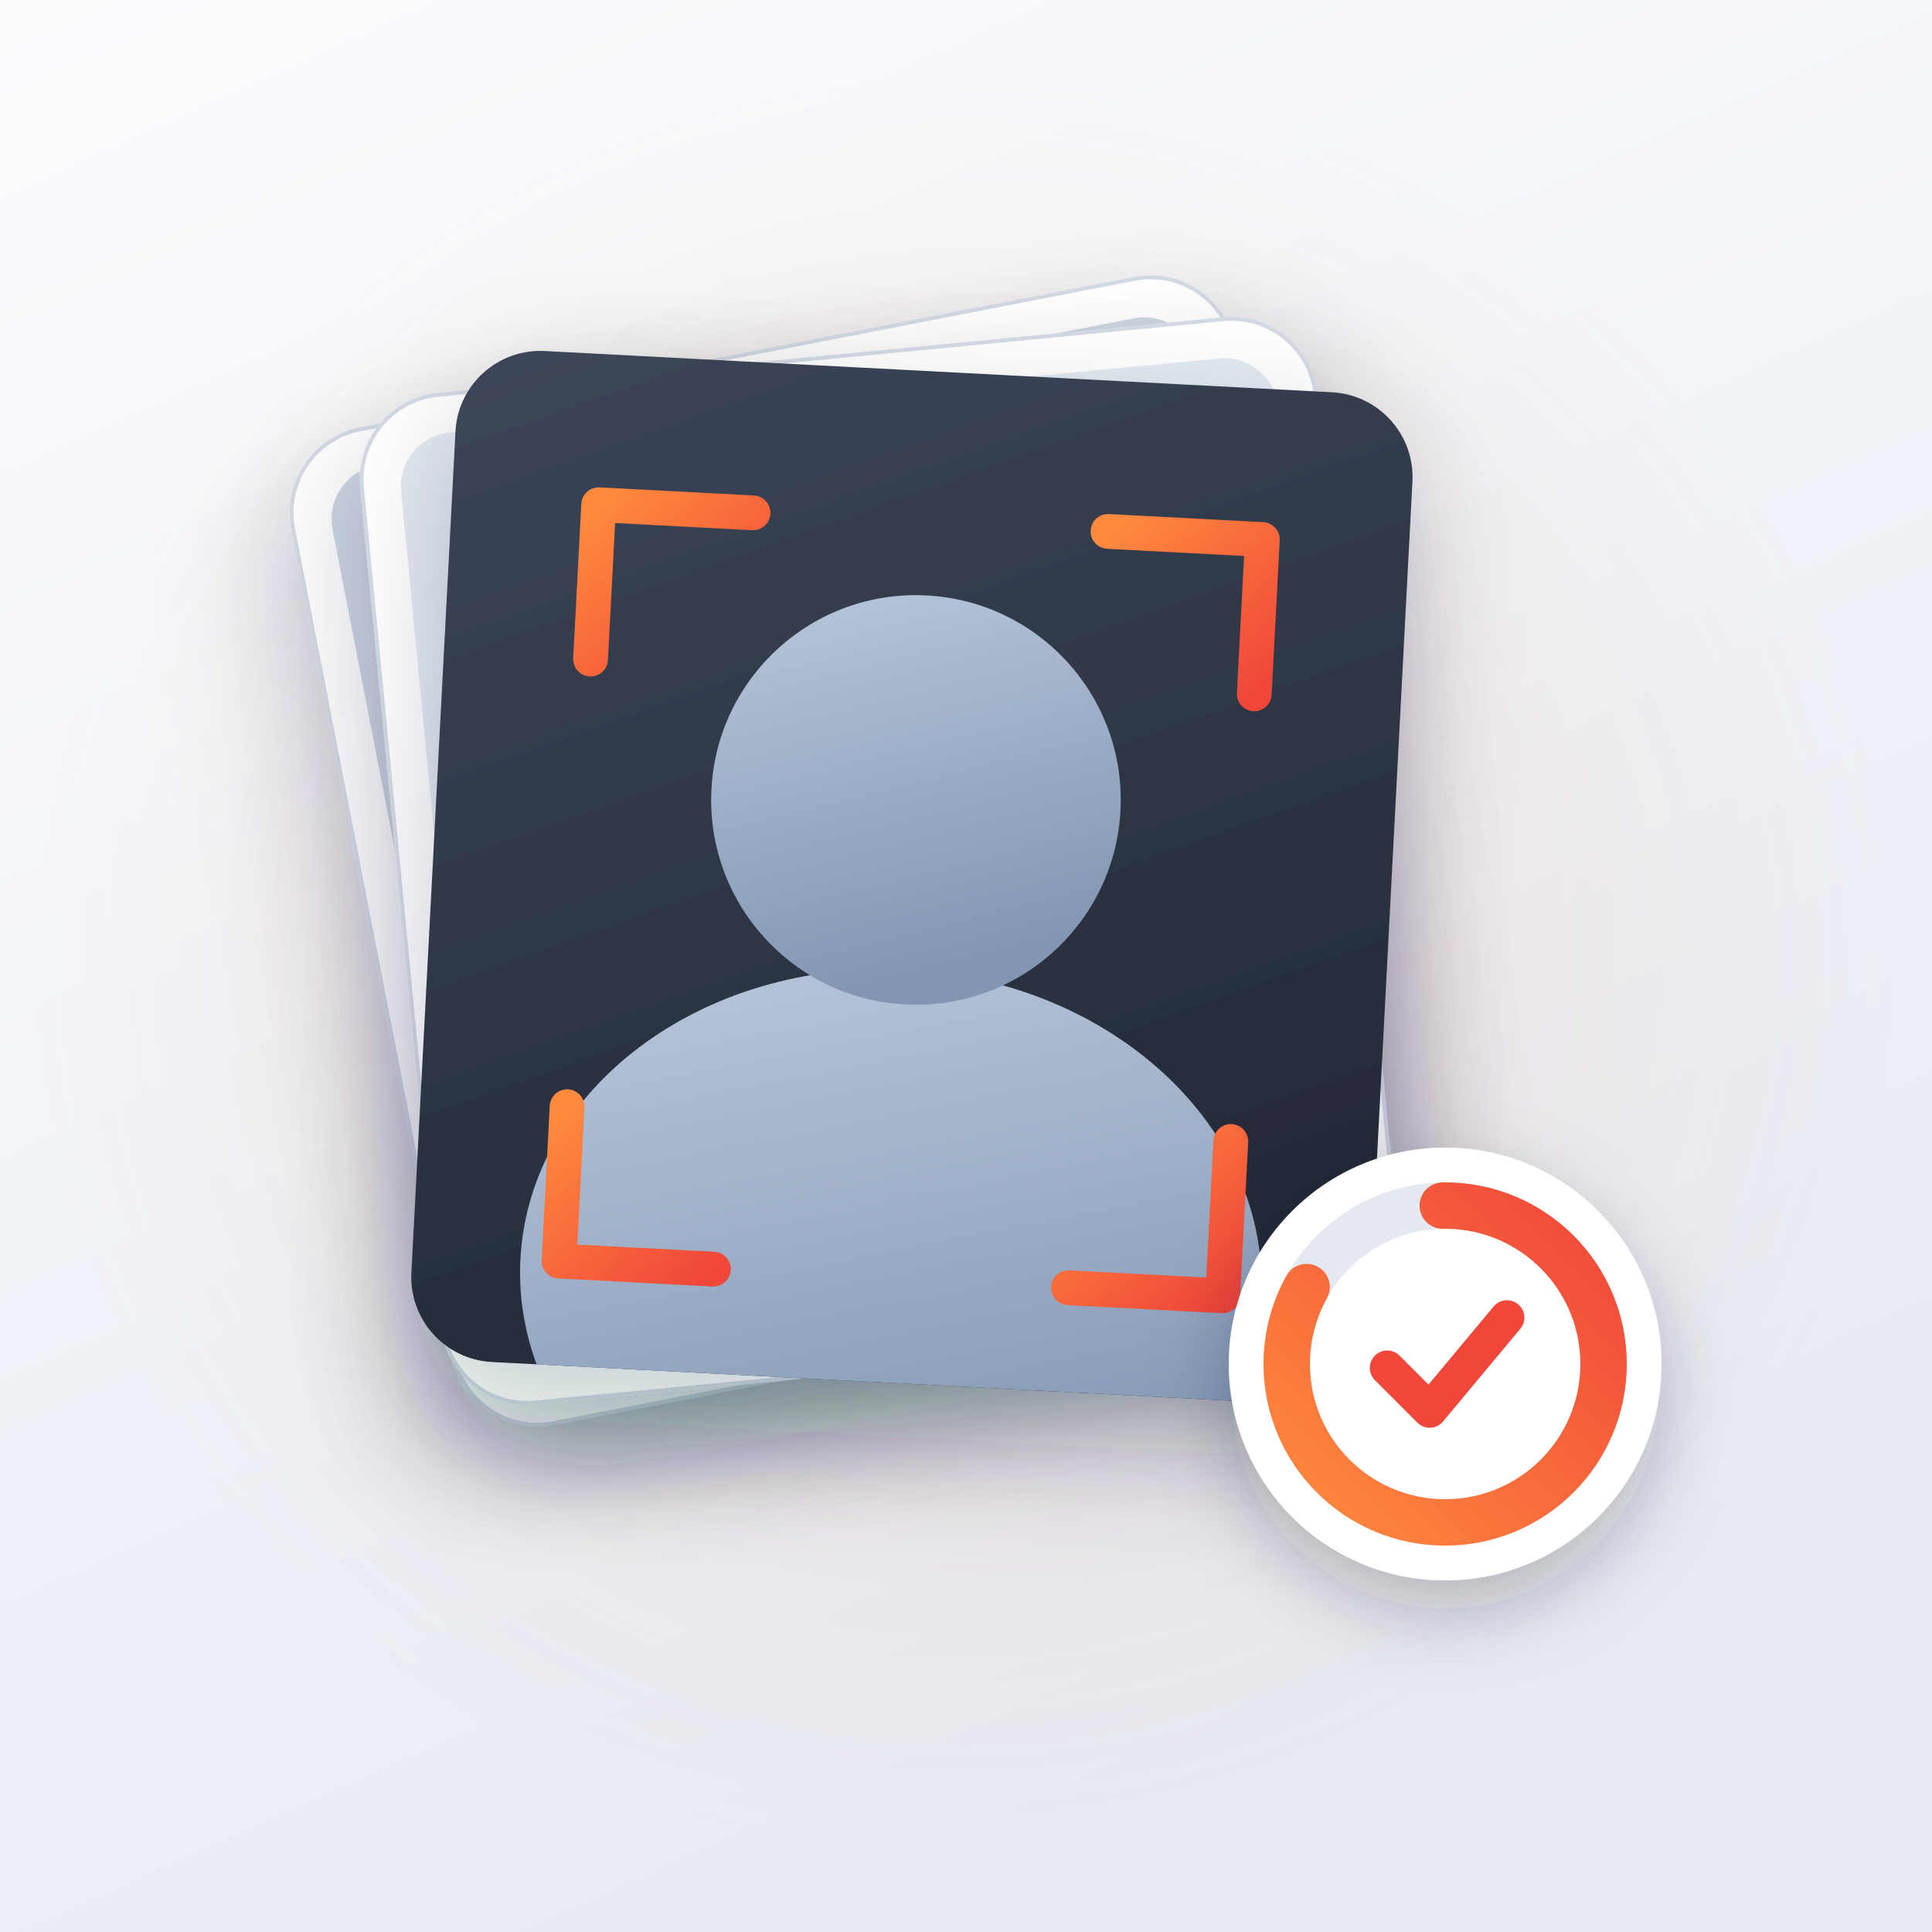
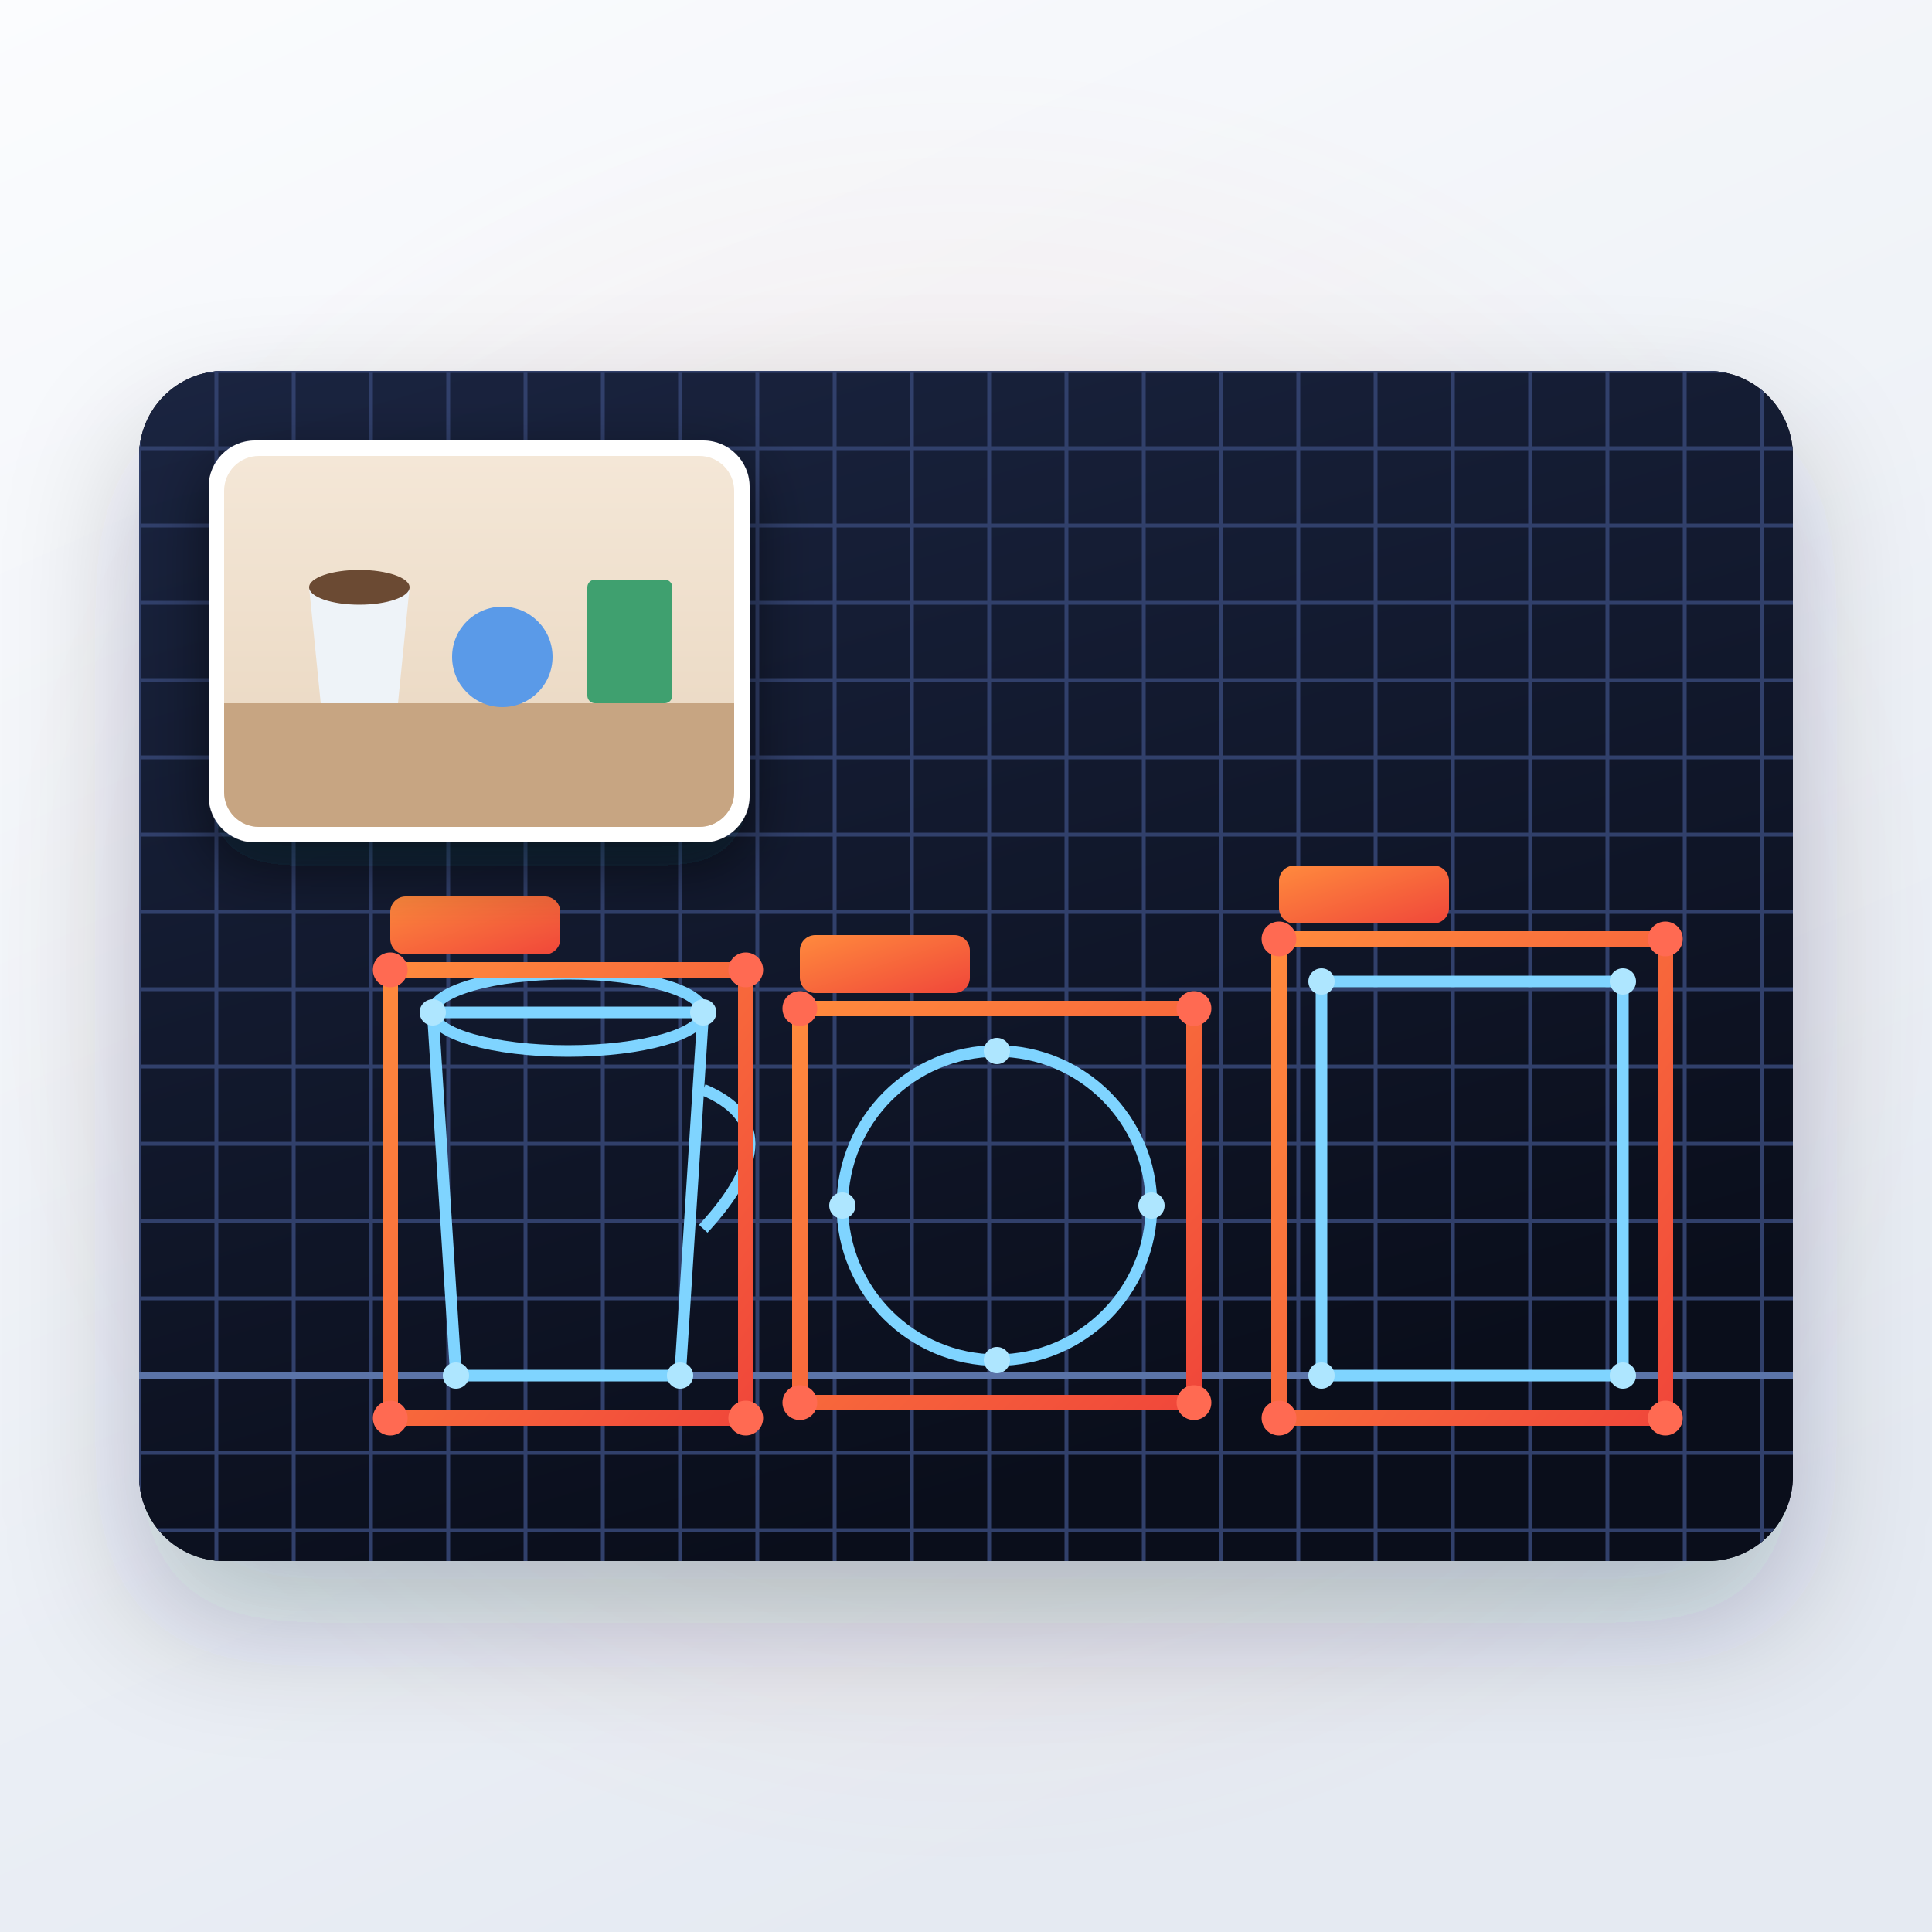
<svg xmlns="http://www.w3.org/2000/svg" width="500" height="500" viewBox="0 0 500 500">
  <defs>
    <linearGradient id="bg" x1="0" y1="0" x2="0.45" y2="1">
      <stop offset="0" stop-color="#fbfcfe" />
-       <stop offset="1" stop-color="#e6ebf3" />
+       <stop offset="1" stop-color="#e5eaf2" />
    </linearGradient>
-     <linearGradient id="photo" x1="0" y1="0" x2="0.4" y2="1">
-       <stop offset="0" stop-color="#3d4659" />
-       <stop offset="1" stop-color="#232a38" />
+     <linearGradient id="proc" x1="0" y1="0" x2="0.4" y2="1">
+       <stop offset="0" stop-color="#1a2440" />
+       <stop offset="1" stop-color="#0a0e1b" />
    </linearGradient>
-     <linearGradient id="subject" x1="0" y1="0" x2="0.3" y2="1">
-       <stop offset="0" stop-color="#b9c8dc" />
-       <stop offset="1" stop-color="#8296b2" />
+     <linearGradient id="raw" x1="0" y1="0" x2="0" y2="1">
+       <stop offset="0" stop-color="#f4e7d7" />
+       <stop offset="1" stop-color="#e8d5be" />
    </linearGradient>
    <linearGradient id="coral" x1="0" y1="0" x2="1" y2="1">
      <stop offset="0" stop-color="#ff8a3d" />
      <stop offset="1" stop-color="#f0473a" />
    </linearGradient>
    <radialGradient id="glow" cx="0.5" cy="0.5" r="0.5">
-       <stop offset="0" stop-color="#ff7a52" stop-opacity="0.16" />
+       <stop offset="0" stop-color="#ff7a52" stop-opacity="0.13" />
      <stop offset="1" stop-color="#ff7a52" stop-opacity="0" />
    </radialGradient>
-     <filter id="drop" x="-30%" y="-30%" width="160%" height="160%">
-       <feDropShadow dx="0" dy="14" stdDeviation="16" flood-color="#1b2433" flood-opacity="0.22" />
+     <filter id="drop" x="-25%" y="-25%" width="150%" height="150%">
+       <feDropShadow dx="0" dy="16" stdDeviation="17" flood-color="#17202e" flood-opacity="0.24" />
    </filter>
    <filter id="dropS" x="-40%" y="-40%" width="180%" height="180%">
-       <feDropShadow dx="0" dy="8" stdDeviation="10" flood-color="#1b2433" flood-opacity="0.26" />
+       <feDropShadow dx="0" dy="6" stdDeviation="8" flood-color="#060a14" flood-opacity="0.55" />
    </filter>
-     <clipPath id="front">
-       <rect x="112" y="96" width="248" height="262" rx="22" />
+     <clipPath id="frame">
+       <rect x="36" y="96" width="428" height="308" rx="22" />
+     </clipPath>
+     <clipPath id="inset">
+       <rect x="58" y="118" width="132" height="96" rx="9" />
    </clipPath>
  </defs>
  <rect width="500" height="500" fill="url(#bg)" />
-   <ellipse cx="250" cy="250" rx="240" ry="230" fill="url(#glow)" />
-   <g transform="rotate(-11 236 227) translate(-16 -10)" filter="url(#drop)">
-     <rect x="112" y="96" width="248" height="262" rx="22" fill="#ffffff" stroke="#d3dae4" stroke-width="1" />
-     <rect x="122" y="106" width="228" height="242" rx="14" fill="#ced7e3" />
+   <ellipse cx="250" cy="250" rx="248" ry="238" fill="url(#glow)" />
+   <rect x="36" y="96" width="428" height="308" rx="22" fill="#0a0e1b" filter="url(#drop)" />
+   <g clip-path="url(#frame)">
+     <rect x="36" y="96" width="428" height="308" fill="url(#proc)" />
+     <g stroke="#31406b" stroke-width="1">
+       <line x1="36" y1="96" x2="36" y2="404" />
+       <line x1="56" y1="96" x2="56" y2="404" />
+       <line x1="76" y1="96" x2="76" y2="404" />
+       <line x1="96" y1="96" x2="96" y2="404" />
+       <line x1="116" y1="96" x2="116" y2="404" />
+       <line x1="136" y1="96" x2="136" y2="404" />
+       <line x1="156" y1="96" x2="156" y2="404" />
+       <line x1="176" y1="96" x2="176" y2="404" />
+       <line x1="196" y1="96" x2="196" y2="404" />
+       <line x1="216" y1="96" x2="216" y2="404" />
+       <line x1="236" y1="96" x2="236" y2="404" />
+       <line x1="256" y1="96" x2="256" y2="404" />
+       <line x1="276" y1="96" x2="276" y2="404" />
+       <line x1="296" y1="96" x2="296" y2="404" />
+       <line x1="316" y1="96" x2="316" y2="404" />
+       <line x1="336" y1="96" x2="336" y2="404" />
+       <line x1="356" y1="96" x2="356" y2="404" />
+       <line x1="376" y1="96" x2="376" y2="404" />
+       <line x1="396" y1="96" x2="396" y2="404" />
+       <line x1="416" y1="96" x2="416" y2="404" />
+       <line x1="436" y1="96" x2="436" y2="404" />
+       <line x1="456" y1="96" x2="456" y2="404" />
+       <line x1="36" y1="96" x2="464" y2="96" />
+       <line x1="36" y1="116" x2="464" y2="116" />
+       <line x1="36" y1="136" x2="464" y2="136" />
+       <line x1="36" y1="156" x2="464" y2="156" />
+       <line x1="36" y1="176" x2="464" y2="176" />
+       <line x1="36" y1="196" x2="464" y2="196" />
+       <line x1="36" y1="216" x2="464" y2="216" />
+       <line x1="36" y1="236" x2="464" y2="236" />
+       <line x1="36" y1="256" x2="464" y2="256" />
+       <line x1="36" y1="276" x2="464" y2="276" />
+       <line x1="36" y1="296" x2="464" y2="296" />
+       <line x1="36" y1="316" x2="464" y2="316" />
+       <line x1="36" y1="336" x2="464" y2="336" />
+       <line x1="36" y1="356" x2="464" y2="356" />
+       <line x1="36" y1="376" x2="464" y2="376" />
+       <line x1="36" y1="396" x2="464" y2="396" />
+     </g>
+     <line x1="36" y1="356" x2="464" y2="356" stroke="#5b74a8" stroke-width="2" />
+     <path d="M112,262 L118,356 L176,356 L182,262 Z" fill="none" stroke="#7fd4ff" stroke-width="3" />
+     <ellipse cx="147.0" cy="262" rx="35.0" ry="10" fill="none" stroke="#7fd4ff" stroke-width="3" />
+     <path d="M182,282 q 24,10 0,36" fill="none" stroke="#7fd4ff" stroke-width="3" />
+     <circle cx="258" cy="312" r="40" fill="none" stroke="#7fd4ff" stroke-width="3" />
+     <rect x="342" y="254" width="78" height="102" rx="3" fill="none" stroke="#7fd4ff" stroke-width="3" />
+     <circle cx="112" cy="262" r="3.4" fill="#aee6ff" />
+     <circle cx="182" cy="262" r="3.4" fill="#aee6ff" />
+     <circle cx="118" cy="356" r="3.4" fill="#aee6ff" />
+     <circle cx="176" cy="356" r="3.4" fill="#aee6ff" />
+     <circle cx="258" cy="272" r="3.4" fill="#aee6ff" />
+     <circle cx="218" cy="312" r="3.4" fill="#aee6ff" />
+     <circle cx="298" cy="312" r="3.4" fill="#aee6ff" />
+     <circle cx="258" cy="352" r="3.4" fill="#aee6ff" />
+     <circle cx="342" cy="254" r="3.4" fill="#aee6ff" />
+     <circle cx="420" cy="254" r="3.4" fill="#aee6ff" />
+     <circle cx="342" cy="356" r="3.4" fill="#aee6ff" />
+     <circle cx="420" cy="356" r="3.4" fill="#aee6ff" />
+     <rect x="101" y="232" width="44" height="15" rx="4" fill="url(#coral)" />
+     <rect x="101" y="251" width="92" height="116" rx="4" fill="none" stroke="url(#coral)" stroke-width="4" />
+     <circle cx="101" cy="251" r="4.5" fill="#ff6a52" />
+     <circle cx="193" cy="251" r="4.5" fill="#ff6a52" />
+     <circle cx="101" cy="367" r="4.5" fill="#ff6a52" />
+     <circle cx="193" cy="367" r="4.5" fill="#ff6a52" />
+     <rect x="207" y="242" width="44" height="15" rx="4" fill="url(#coral)" />
+     <rect x="207" y="261" width="102" height="102" rx="4" fill="none" stroke="url(#coral)" stroke-width="4" />
+     <circle cx="207" cy="261" r="4.5" fill="#ff6a52" />
+     <circle cx="309" cy="261" r="4.5" fill="#ff6a52" />
+     <circle cx="207" cy="363" r="4.5" fill="#ff6a52" />
+     <circle cx="309" cy="363" r="4.5" fill="#ff6a52" />
+     <rect x="331" y="224" width="44" height="15" rx="4" fill="url(#coral)" />
+     <rect x="331" y="243" width="100" height="124" rx="4" fill="none" stroke="url(#coral)" stroke-width="4" />
+     <circle cx="331" cy="243" r="4.5" fill="#ff6a52" />
+     <circle cx="431" cy="243" r="4.5" fill="#ff6a52" />
+     <circle cx="331" cy="367" r="4.5" fill="#ff6a52" />
+     <circle cx="431" cy="367" r="4.5" fill="#ff6a52" />
  </g>
-   <g transform="rotate(-5.5 236 227) translate(-8 -5)" filter="url(#drop)">
-     <rect x="112" y="96" width="248" height="262" rx="22" fill="#ffffff" stroke="#d3dae4" stroke-width="1" />
-     <rect x="122" y="106" width="228" height="242" rx="14" fill="#e3e9f1" />
+   <g filter="url(#dropS)">
+     <rect x="54" y="114" width="140" height="104" rx="12" fill="#ffffff" />
  </g>
-   <g transform="rotate(3 236 227)">
-     <rect x="112" y="96" width="248" height="262" rx="22" fill="url(#photo)" filter="url(#drop)" />
-     <g clip-path="url(#front)">
-       <ellipse cx="236" cy="331" rx="96" ry="80" fill="url(#subject)" />
-       <circle cx="236" cy="207" r="53" fill="url(#subject)" />
-     </g>
-     <path d="M150,175 L150,135 L190,135" fill="none" stroke="url(#coral)" stroke-width="9" stroke-linecap="round" stroke-linejoin="round" />
-     <path d="M322,175 L322,135 L282,135" fill="none" stroke="url(#coral)" stroke-width="9" stroke-linecap="round" stroke-linejoin="round" />
-     <path d="M150,291 L150,331 L190,331" fill="none" stroke="url(#coral)" stroke-width="9" stroke-linecap="round" stroke-linejoin="round" />
-     <path d="M322,291 L322,331 L282,331" fill="none" stroke="url(#coral)" stroke-width="9" stroke-linecap="round" stroke-linejoin="round" />
+   <g clip-path="url(#inset)">
+     <rect x="58" y="118" width="132" height="96" fill="url(#raw)" />
+     <rect x="58" y="182" width="132" height="32" fill="#c7a582" />
+     <path d="M80,152 L83,182 L103,182 L106,152 Z" fill="#eef3f8" />
+     <ellipse cx="93" cy="152" rx="13" ry="4.5" fill="#6b4a33" />
+     <circle cx="130" cy="170" r="13" fill="#5a9ae8" />
+     <rect x="152" y="150" width="22" height="32" rx="2" fill="#3fa06f" />
  </g>
-   <circle cx="374" cy="353" r="56" fill="#ffffff" filter="url(#dropS)" />
-   <circle cx="374" cy="353" r="41" fill="none" stroke="#e4e9f1" stroke-width="12" />
-   <circle cx="374" cy="353" r="41" fill="none" stroke="url(#coral)" stroke-width="12" stroke-linecap="round" stroke-dasharray="214 43" transform="rotate(-90 374 353)" />
-   <path d="M359,354 L370,365 L390,341" fill="none" stroke="#f0473a" stroke-width="9" stroke-linecap="round" stroke-linejoin="round" />
</svg>
